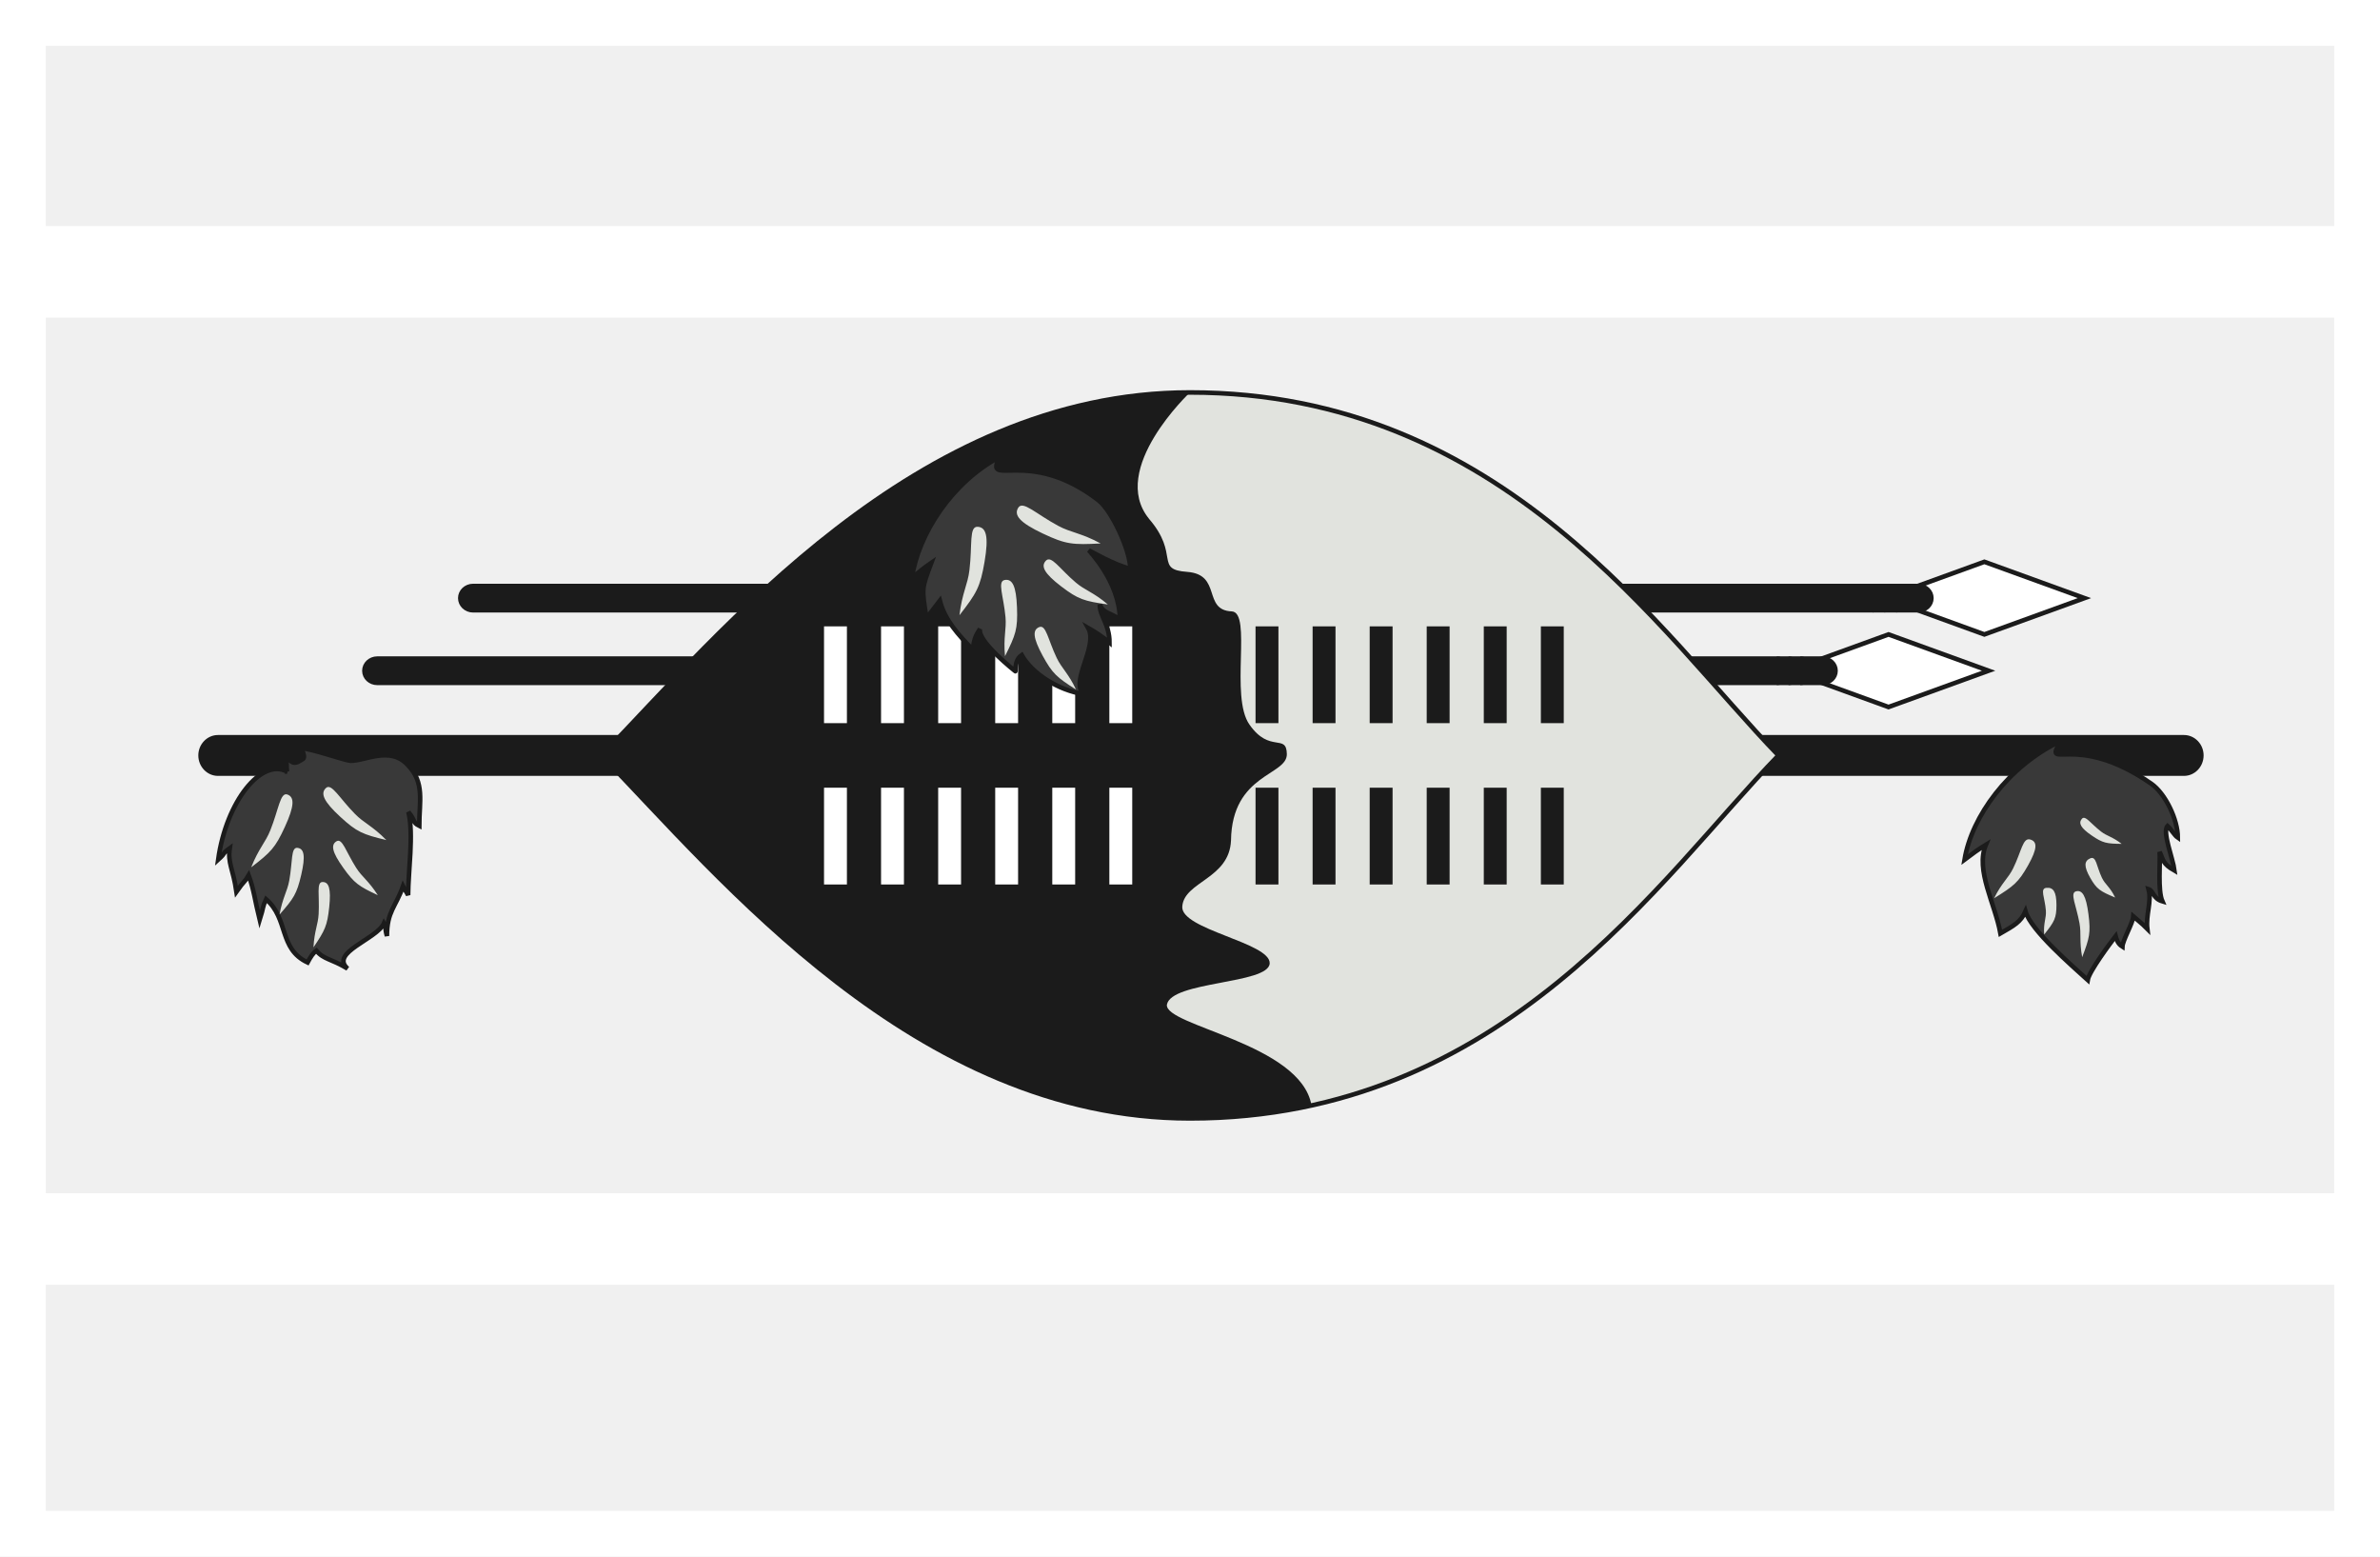
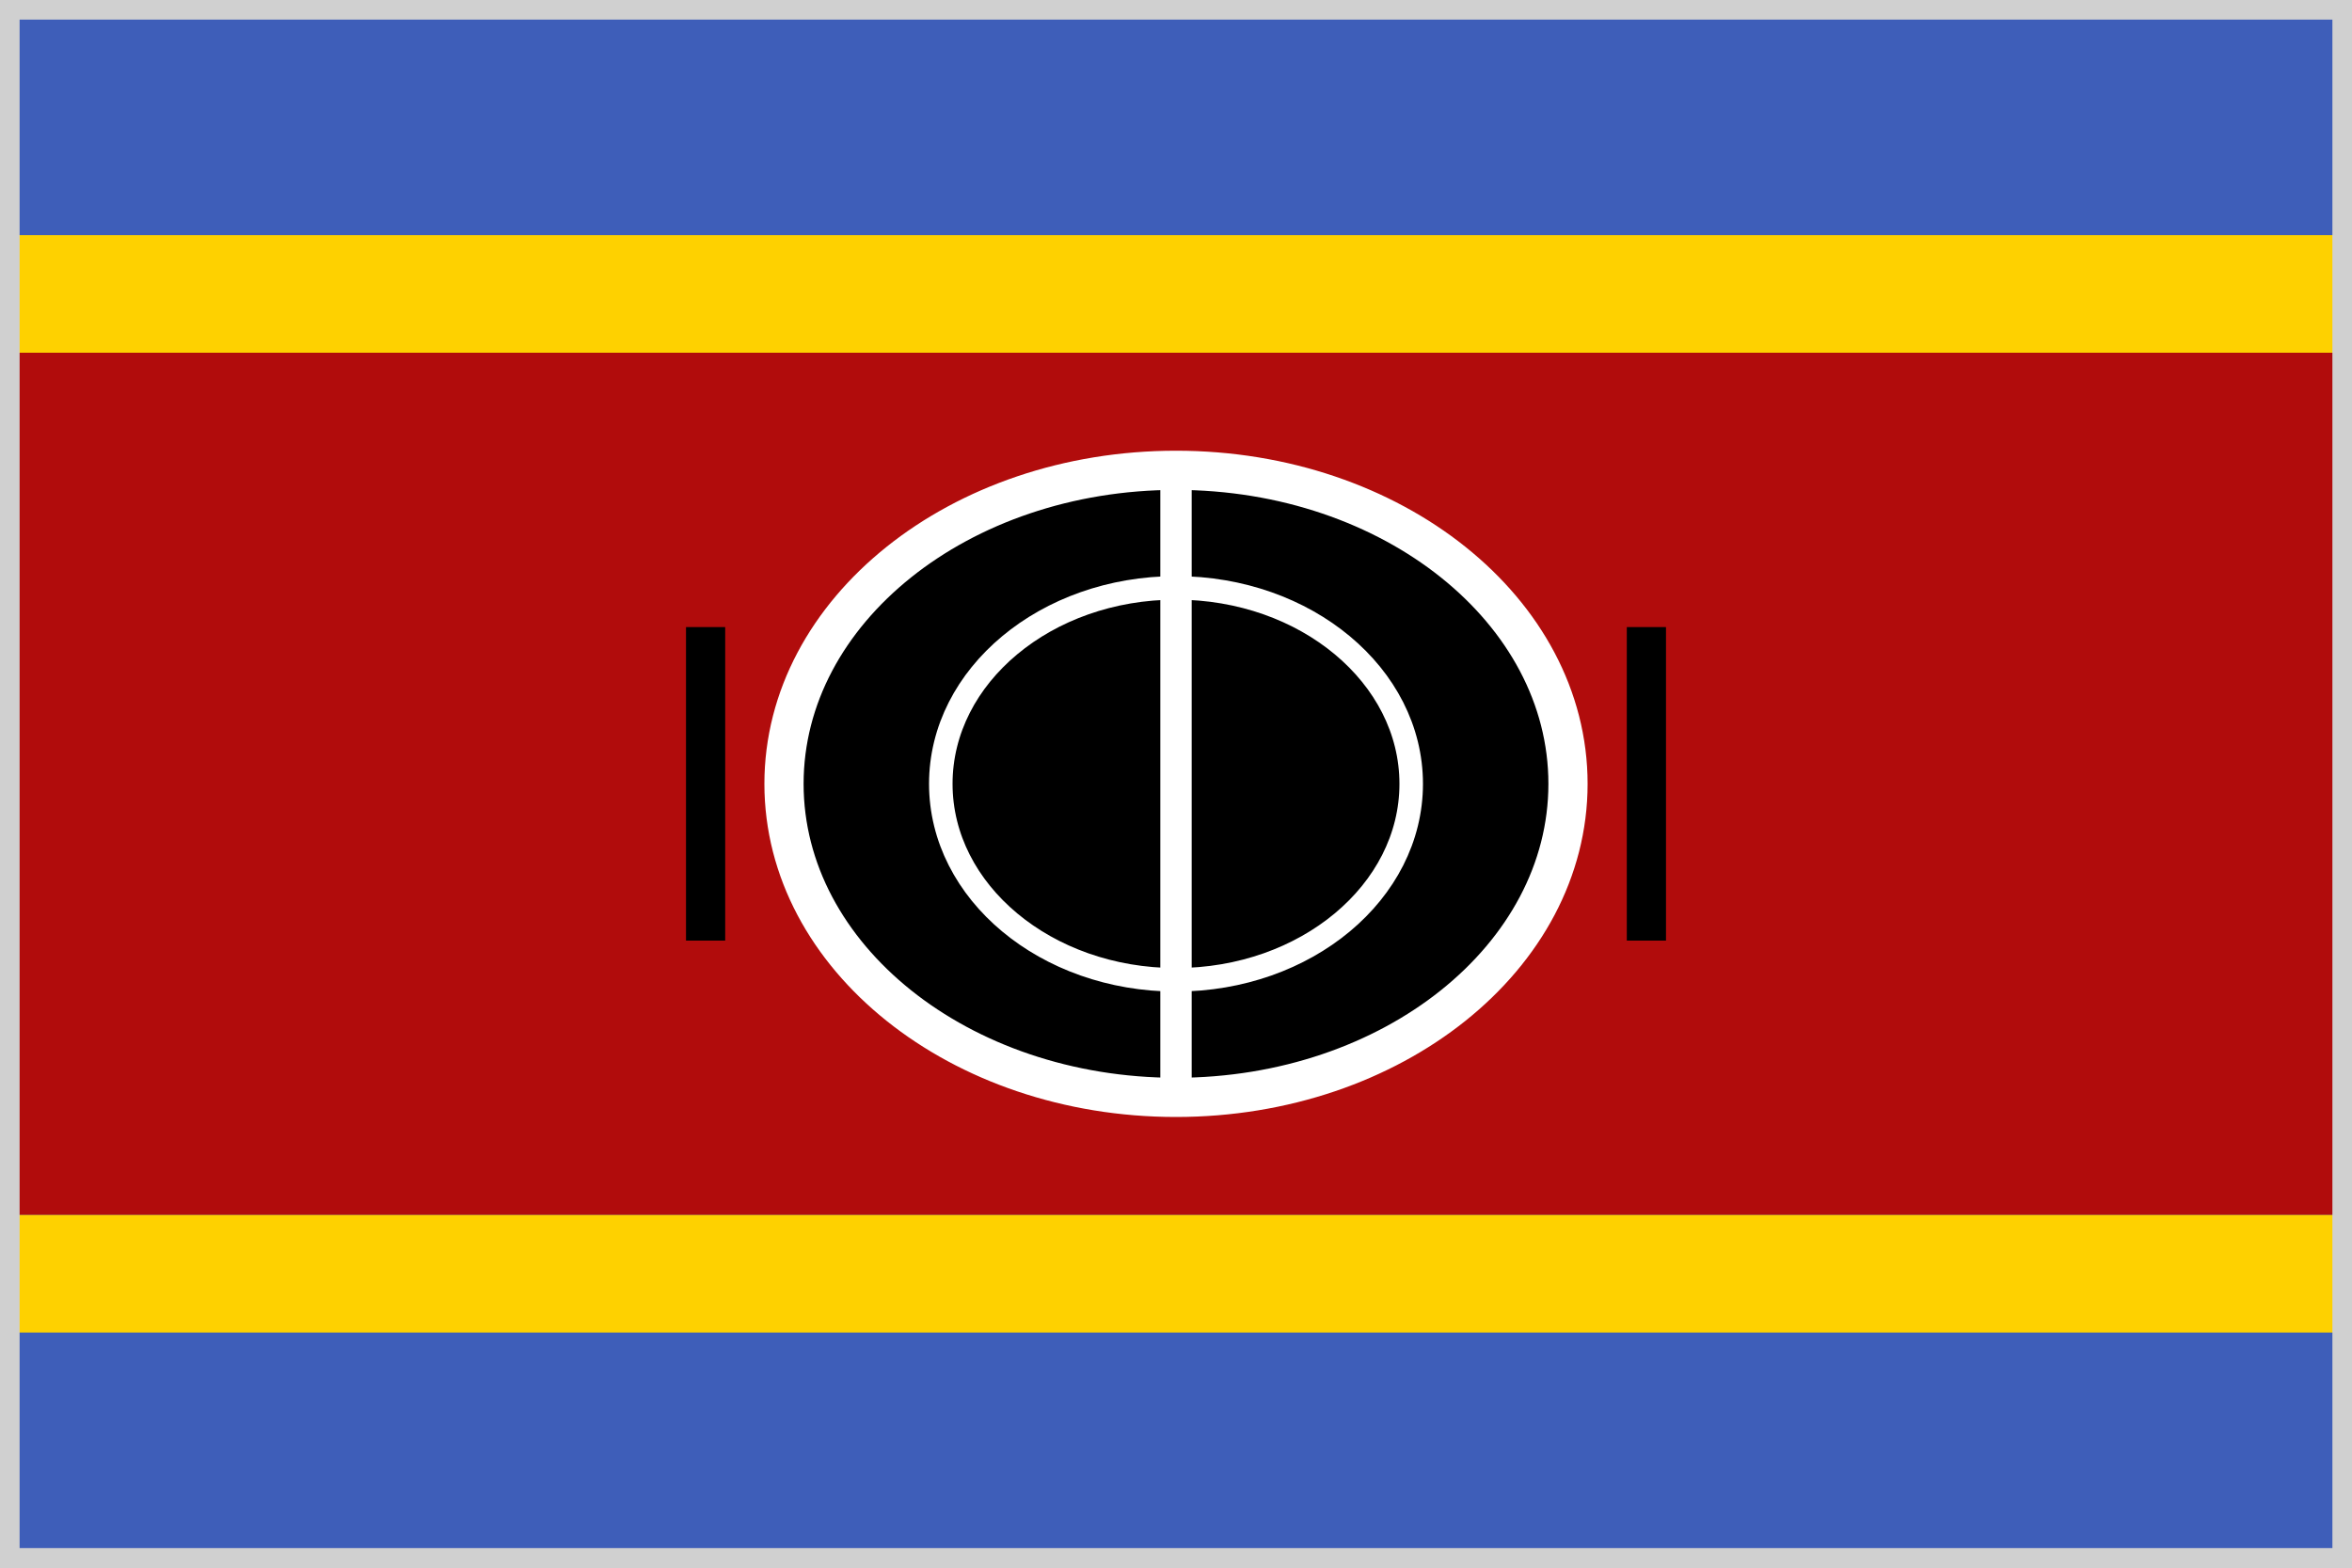
- <svg xmlns="http://www.w3.org/2000/svg" width="52" height="34" viewBox="0 0 52 34" fill="none">
-   <g clip-path="url(#clip0_323_14764)">
-     <path d="M0.5 0.5H51.5V33.5H0.5V0.5Z" stroke="white" />
-     <path d="M0 5.938H52V27.062H0V5.938Z" stroke="white" stroke-width="2" />
-     <path d="M43.356 12.271L41.171 13.064L43.356 13.857L45.542 13.064L43.356 12.271Z" fill="white" stroke="#1B1B1B" stroke-width="0.1" />
-     <path d="M41.919 12.8H10.336C10.182 12.8 10.057 12.918 10.057 13.064C10.057 13.21 10.182 13.329 10.336 13.329H41.919C42.073 13.329 42.198 13.21 42.198 13.064C42.198 12.918 42.073 12.8 41.919 12.8Z" fill="#1B1B1B" stroke="#1B1B1B" stroke-width="0.1" />
-     <path d="M41.43 13.328C41.558 13.328 41.687 13.196 41.687 13.064C41.687 12.932 41.558 12.8 41.43 12.8M41.172 13.328C41.301 13.328 41.43 13.196 41.43 13.064C41.43 12.932 41.301 12.8 41.172 12.8M40.915 13.328C41.044 13.328 41.172 13.196 41.172 13.064C41.172 12.932 41.044 12.8 40.915 12.8" fill="#1B1B1B" />
-     <path d="M41.43 13.328C41.558 13.328 41.687 13.196 41.687 13.064C41.687 12.932 41.558 12.8 41.43 12.8M41.172 13.328C41.301 13.328 41.43 13.196 41.43 13.064C41.43 12.932 41.301 12.8 41.172 12.8M40.915 13.328C41.044 13.328 41.172 13.196 41.172 13.064C41.172 12.932 41.044 12.8 40.915 12.8" stroke="#1B1B1B" stroke-width="0.1" />
-     <path d="M41.262 13.857L39.077 14.65L41.262 15.443L43.448 14.65L41.262 13.857Z" fill="white" stroke="#1B1B1B" stroke-width="0.1" />
-     <path d="M39.825 14.386H8.242C8.088 14.386 7.962 14.505 7.962 14.651C7.962 14.797 8.088 14.915 8.242 14.915H39.825C39.979 14.915 40.104 14.797 40.104 14.651C40.104 14.505 39.979 14.386 39.825 14.386Z" fill="#1B1B1B" stroke="#1B1B1B" stroke-width="0.1" />
-     <path d="M39.336 14.915C39.464 14.915 39.593 14.782 39.593 14.65C39.593 14.518 39.464 14.386 39.336 14.386M39.078 14.915C39.207 14.915 39.336 14.782 39.336 14.65C39.336 14.518 39.207 14.386 39.078 14.386M38.821 14.915C38.949 14.915 39.078 14.782 39.078 14.65C39.078 14.518 38.949 14.386 38.821 14.386" fill="#1B1B1B" />
-     <path d="M39.336 14.915C39.464 14.915 39.593 14.782 39.593 14.65C39.593 14.518 39.464 14.386 39.336 14.386M39.078 14.915C39.207 14.915 39.336 14.782 39.336 14.65C39.336 14.518 39.207 14.386 39.078 14.386M38.821 14.915C38.949 14.915 39.078 14.782 39.078 14.65C39.078 14.518 38.949 14.386 38.821 14.386" stroke="#1B1B1B" stroke-width="0.1" />
-     <path d="M47.716 16.104H4.763C4.553 16.104 4.383 16.282 4.383 16.5C4.383 16.719 4.553 16.897 4.763 16.897H47.716C47.926 16.897 48.096 16.719 48.096 16.5C48.096 16.282 47.926 16.104 47.716 16.104Z" fill="#1B1B1B" stroke="#1B1B1B" stroke-width="0.1" />
-     <path d="M38.857 16.5C36.285 19.143 32.857 24.428 26 24.428C20 24.428 15.714 19.143 13.142 16.5C15.713 13.857 19.999 8.572 26 8.572C32.856 8.572 36.285 13.857 38.857 16.5Z" fill="#E1E3DE" stroke="#1B1B1B" stroke-width="0.1" />
-     <path d="M25.102 11.329C25.786 12.12 25.215 12.439 25.939 12.491C26.702 12.548 26.269 13.326 26.912 13.354C27.361 13.374 26.867 15.217 27.299 15.826C27.74 16.46 28.108 16.012 28.116 16.47C28.124 16.944 26.918 16.896 26.896 18.356C26.861 19.197 25.879 19.251 25.832 19.793C25.773 20.302 27.767 20.588 27.741 21.044C27.713 21.498 25.588 21.427 25.495 21.945C25.448 22.411 28.415 22.792 28.654 24.139C28.211 24.287 26.951 24.427 25.999 24.428C20 24.433 15.714 19.142 13.143 16.5C15.714 13.857 20 8.571 26 8.571C26 8.571 24.219 10.243 25.103 11.329L25.102 11.329Z" fill="#1B1B1B" />
-     <path d="M18.254 15.795V13.681V15.795ZM19.5 13.681V15.795V13.681ZM20.748 13.681V15.795V13.681Z" fill="#1B1B1B" />
-     <path d="M18.254 15.795V13.681M19.5 13.681V15.795M20.748 13.681V15.795" stroke="white" stroke-width="0.5" />
-     <path d="M18.254 19.319V17.205V19.319ZM19.5 17.205V19.319V17.205ZM20.748 17.205V19.319V17.205Z" fill="#1B1B1B" />
-     <path d="M18.254 19.319V17.205M19.5 17.205V19.319M20.748 17.205V19.319" stroke="white" stroke-width="0.5" />
-     <path d="M21.994 15.795V13.681V15.795ZM23.241 13.681V15.795V13.681ZM24.488 13.681V15.795V13.681Z" fill="#1B1B1B" />
-     <path d="M21.994 15.795V13.681M23.241 13.681V15.795M24.488 13.681V15.795" stroke="white" stroke-width="0.5" />
-     <path d="M21.994 19.319V17.205V19.319ZM23.241 17.205V19.319V17.205ZM24.488 17.205V19.319V17.205Z" fill="#1B1B1B" />
-     <path d="M21.994 19.319V17.205M23.241 17.205V19.319M24.488 17.205V19.319" stroke="white" stroke-width="0.5" />
-     <path d="M27.682 15.795V13.681V15.795ZM28.929 13.681V15.795V13.681ZM30.176 13.681V15.795V13.681Z" fill="#1B1B1B" />
-     <path d="M27.682 15.795V13.681M28.929 13.681V15.795M30.176 13.681V15.795" stroke="#1B1B1B" stroke-width="0.5" />
-     <path d="M27.682 19.319V17.205V19.319ZM28.929 17.205V19.319V17.205ZM30.176 17.205V19.319V17.205Z" fill="#1B1B1B" />
-     <path d="M27.682 19.319V17.205M28.929 17.205V19.319M30.176 17.205V19.319" stroke="#1B1B1B" stroke-width="0.5" />
-     <path d="M31.422 15.795V13.681V15.795ZM32.669 13.681V15.795V13.681ZM33.916 13.681V15.795V13.681Z" fill="#1B1B1B" />
-     <path d="M31.422 15.795V13.681M32.669 13.681V15.795M33.916 13.681V15.795" stroke="#1B1B1B" stroke-width="0.5" />
-     <path d="M31.422 19.319V17.205V19.319ZM32.669 17.205V19.319V17.205ZM33.916 17.205V19.319V17.205Z" fill="#1B1B1B" />
-     <path d="M31.422 19.319V17.205M32.669 17.205V19.319M33.916 17.205V19.319" stroke="#1B1B1B" stroke-width="0.5" />
-     <path d="M45.021 16.186C44.632 16.879 45.32 15.955 47 17.116C47.311 17.331 47.583 17.901 47.583 18.296C47.504 18.242 47.446 18.121 47.358 18.042C47.237 18.168 47.475 18.743 47.51 19.015C47.247 18.864 47.272 18.792 47.185 18.607C47.203 18.831 47.14 19.449 47.245 19.687C47.038 19.626 47.051 19.455 46.943 19.421C47.017 19.69 46.879 19.983 46.916 20.286C46.795 20.163 46.666 20.067 46.61 20.017C46.6 20.161 46.377 20.54 46.372 20.677C46.269 20.613 46.242 20.514 46.224 20.447C46.097 20.611 45.644 21.22 45.614 21.405C45.265 21.088 44.37 20.316 44.254 19.906C44.151 20.139 44.002 20.217 43.707 20.387C43.591 19.738 43.156 19.008 43.389 18.451C43.224 18.551 43.088 18.652 42.923 18.776C43.079 17.835 43.876 16.732 45.022 16.186H45.021Z" fill="#393939" stroke="#1B1B1B" stroke-width="0.1" />
-     <path d="M43.569 19.619C43.731 19.287 43.88 19.181 43.984 18.968C44.169 18.591 44.195 18.292 44.356 18.336C44.517 18.38 44.517 18.534 44.309 18.904C44.1 19.273 44.001 19.352 43.569 19.619ZM44.663 20.411C44.642 20.158 44.713 20.052 44.7 19.889C44.678 19.603 44.564 19.406 44.712 19.392C44.861 19.378 44.93 19.476 44.931 19.765C44.931 20.054 44.888 20.13 44.663 20.411L44.663 20.411ZM45.493 20.907C45.428 20.553 45.476 20.397 45.435 20.169C45.363 19.769 45.22 19.506 45.357 19.469C45.495 19.432 45.578 19.562 45.63 19.968C45.682 20.374 45.654 20.485 45.493 20.907ZM46.356 18.432C46.153 18.274 46.035 18.264 45.904 18.162C45.674 17.984 45.557 17.793 45.483 17.888C45.409 17.982 45.462 18.086 45.703 18.25C45.944 18.415 46.026 18.428 46.356 18.432ZM46.213 19.604C46.106 19.376 45.993 19.319 45.924 19.172C45.802 18.914 45.802 18.691 45.669 18.748C45.537 18.805 45.526 18.922 45.668 19.172C45.81 19.421 45.884 19.466 46.213 19.604Z" fill="#E1E3DE" />
-     <path d="M6.27 16.853C6.249 16.651 6.291 16.627 6.17 16.475C6.346 16.551 6.352 16.752 6.566 16.609C6.645 16.567 6.679 16.566 6.584 16.342C6.807 16.352 7.537 16.61 7.654 16.616C7.961 16.63 8.522 16.284 8.911 16.71C9.285 17.098 9.16 17.501 9.16 18.038C9.01 17.964 9.083 17.928 8.923 17.736C9.043 18.206 8.917 19.053 8.917 19.551C8.856 19.431 8.865 19.483 8.805 19.358C8.645 19.813 8.454 19.907 8.454 20.444C8.397 20.234 8.452 20.278 8.389 20.167C8.234 20.513 7.195 20.808 7.595 21.156C7.234 20.938 7.076 20.961 6.912 20.765C6.841 20.812 6.785 20.901 6.72 21.022C6.085 20.722 6.312 20.074 5.814 19.641C5.728 19.823 5.767 19.796 5.674 20.091C5.573 19.681 5.546 19.421 5.433 19.119C5.335 19.286 5.343 19.222 5.166 19.475C5.093 18.975 4.973 18.857 5.02 18.527C4.832 18.664 4.955 18.608 4.767 18.777C4.945 17.496 5.717 16.55 6.271 16.853L6.27 16.853Z" fill="#393939" stroke="#1B1B1B" stroke-width="0.1" />
-     <path d="M5.489 18.943C5.652 18.531 5.8 18.402 5.906 18.136C6.092 17.67 6.123 17.297 6.28 17.354C6.437 17.411 6.434 17.603 6.224 18.061C6.014 18.519 5.916 18.616 5.489 18.943V18.943ZM6.108 19.975C6.174 19.605 6.277 19.471 6.32 19.233C6.396 18.814 6.353 18.502 6.499 18.519C6.645 18.535 6.678 18.693 6.581 19.11C6.484 19.526 6.417 19.624 6.108 19.975ZM6.849 20.692C6.868 20.333 6.95 20.193 6.962 19.963C6.984 19.557 6.908 19.266 7.047 19.265C7.186 19.263 7.236 19.409 7.193 19.815C7.15 20.221 7.099 20.323 6.849 20.692ZM8.441 18.349C8.136 18.037 7.952 17.979 7.756 17.778C7.41 17.427 7.243 17.096 7.12 17.213C6.997 17.33 7.071 17.506 7.435 17.841C7.799 18.176 7.926 18.224 8.441 18.349ZM8.255 19.553C8.057 19.24 7.912 19.159 7.784 18.958C7.558 18.604 7.48 18.3 7.353 18.375C7.225 18.451 7.253 18.609 7.498 18.952C7.742 19.295 7.841 19.358 8.255 19.553V19.553Z" fill="#E1E3DE" />
-     <path d="M21.842 9.979C21.486 10.687 22.466 9.743 24.002 10.929C24.287 11.149 24.695 12.019 24.695 12.422C24.367 12.351 23.788 12.019 23.788 12.019C23.788 12.019 24.468 12.719 24.468 13.525C24.228 13.371 24.108 13.394 24.028 13.205C24.028 13.466 24.241 13.632 24.241 14.035C24.095 13.915 23.939 13.808 23.775 13.715C24.001 14.119 23.362 14.901 23.682 15.162C23.122 15.079 22.55 14.712 22.323 14.308C22.203 14.391 22.19 14.522 22.185 14.661C22.203 14.676 21.334 13.998 21.413 13.737C21.297 13.905 21.28 13.998 21.254 14.187C20.934 13.864 20.642 13.54 20.535 13.121C20.393 13.311 20.384 13.311 20.242 13.5C20.136 12.837 20.136 12.861 20.349 12.292C20.198 12.395 20.074 12.498 19.923 12.624C20.066 11.663 20.794 10.537 21.842 9.979L21.842 9.979Z" fill="#393939" stroke="#1B1B1B" stroke-width="0.1" />
-     <path d="M20.963 13.438C21.02 12.95 21.145 12.767 21.181 12.452C21.248 11.9 21.169 11.496 21.36 11.506C21.55 11.516 21.605 11.72 21.511 12.272C21.417 12.823 21.337 12.957 20.963 13.438ZM21.958 14.332C21.919 13.92 21.993 13.745 21.969 13.48C21.926 13.013 21.786 12.697 21.952 12.668C22.118 12.639 22.202 12.796 22.22 13.267C22.238 13.738 22.194 13.863 21.958 14.332H21.958ZM23.51 15.061C23.341 14.704 23.197 14.598 23.087 14.369C22.895 13.966 22.855 13.637 22.706 13.697C22.558 13.756 22.566 13.927 22.78 14.321C22.995 14.715 23.092 14.796 23.51 15.061ZM24.048 11.87C23.618 11.638 23.397 11.635 23.12 11.485C22.632 11.223 22.348 10.927 22.247 11.09C22.146 11.253 22.281 11.415 22.784 11.653C23.287 11.892 23.441 11.903 24.048 11.87H24.048ZM24.205 13.203C23.892 12.936 23.707 12.896 23.505 12.724C23.149 12.422 22.972 12.125 22.853 12.245C22.735 12.366 22.814 12.524 23.187 12.809C23.561 13.094 23.688 13.129 24.205 13.203Z" fill="#E1E3DE" />
-   </g>
-   <defs>
-     <clipPath id="clip0_323_14764">
-       <rect width="52" height="34" fill="white" />
-     </clipPath>
-   </defs>
+ <svg xmlns="http://www.w3.org/2000/svg" width="30" height="20" viewBox="0 0 30 20">
+   <rect width="30" height="20" fill="#3E5EB9" />
+   <rect y="3" width="30" height="1.5" fill="#FED100" />
+   <rect y="4.5" width="30" height="11" fill="#B10C0C" />
+   <rect y="15.5" width="30" height="1.5" fill="#FED100" />
+   <ellipse cx="15" cy="10" rx="5" ry="4" fill="#000000" stroke="#FFFFFF" stroke-width="0.5" />
+   <line x1="15" y1="6" x2="15" y2="14" stroke="#FFFFFF" stroke-width="0.4" />
+   <ellipse cx="15" cy="10" rx="3" ry="2.5" fill="none" stroke="#FFFFFF" stroke-width="0.3" />
+   <line x1="9" y1="8" x2="9" y2="12" stroke="#000000" stroke-width="0.5" />
+   <line x1="21" y1="8" x2="21" y2="12" stroke="#000000" stroke-width="0.5" />
+   <rect x="0" y="0" width="30" height="20" stroke="#D0D0D0" stroke-width="0.5" fill="none" />
</svg>
